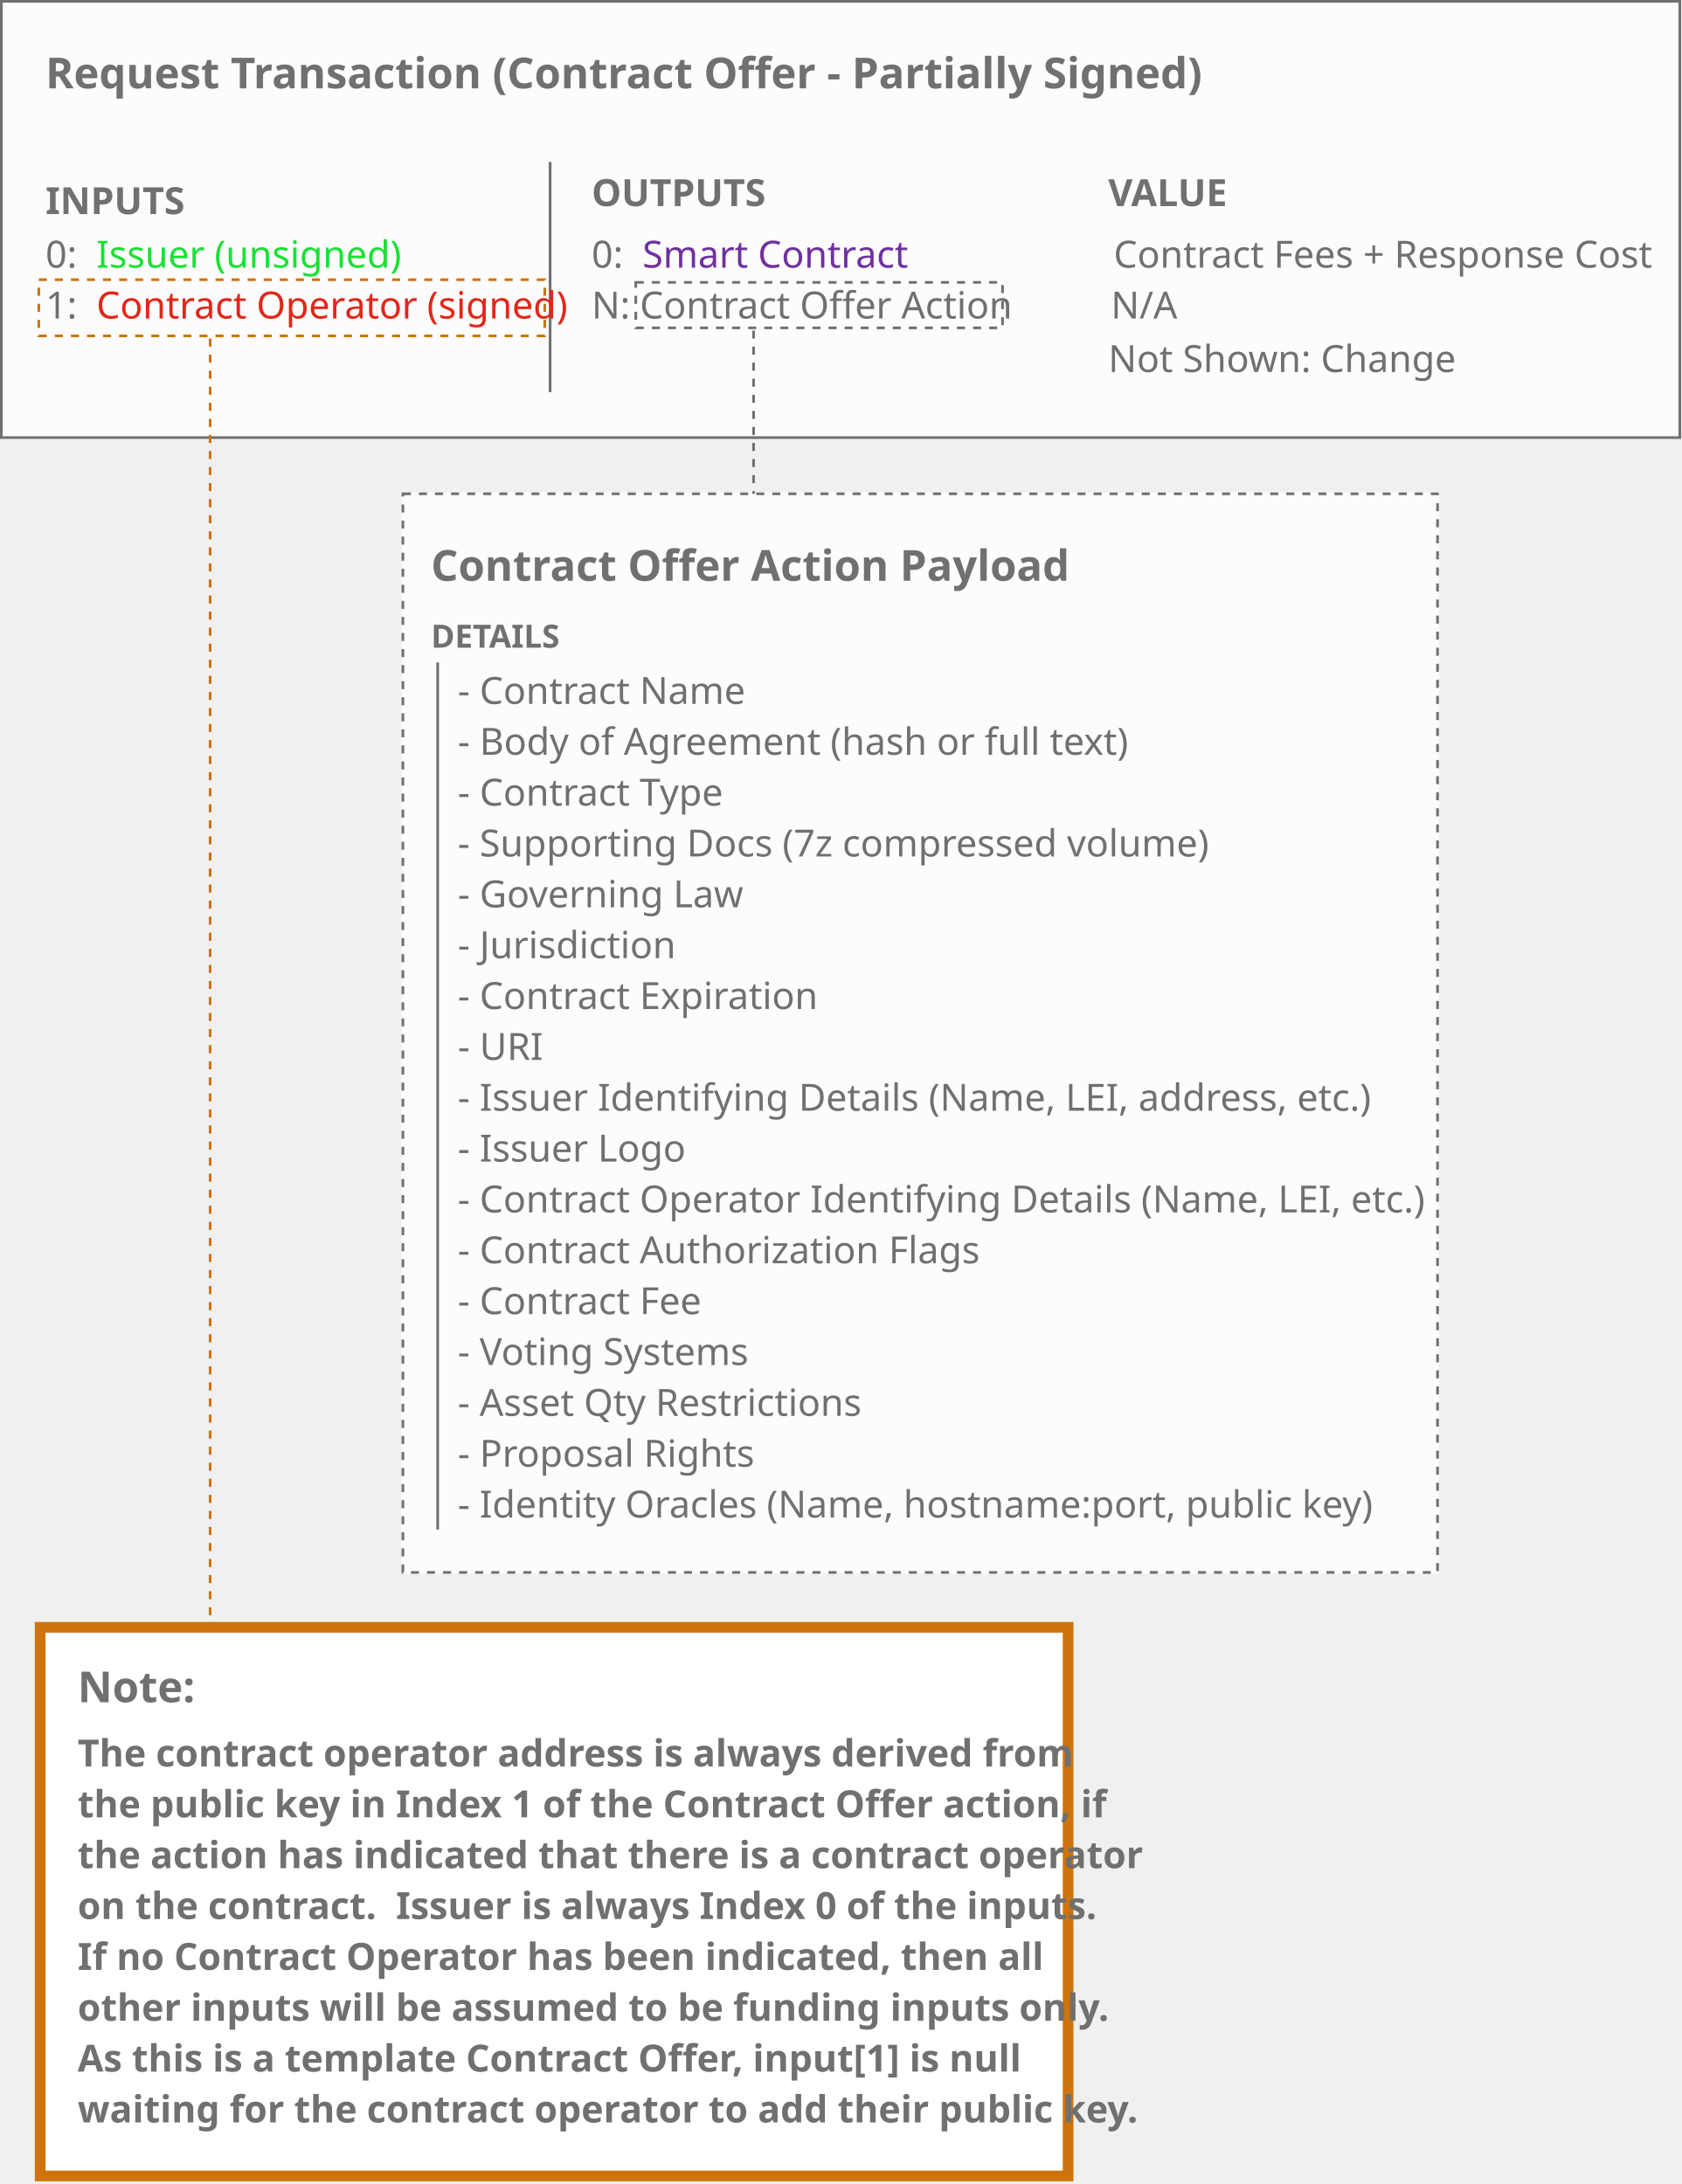
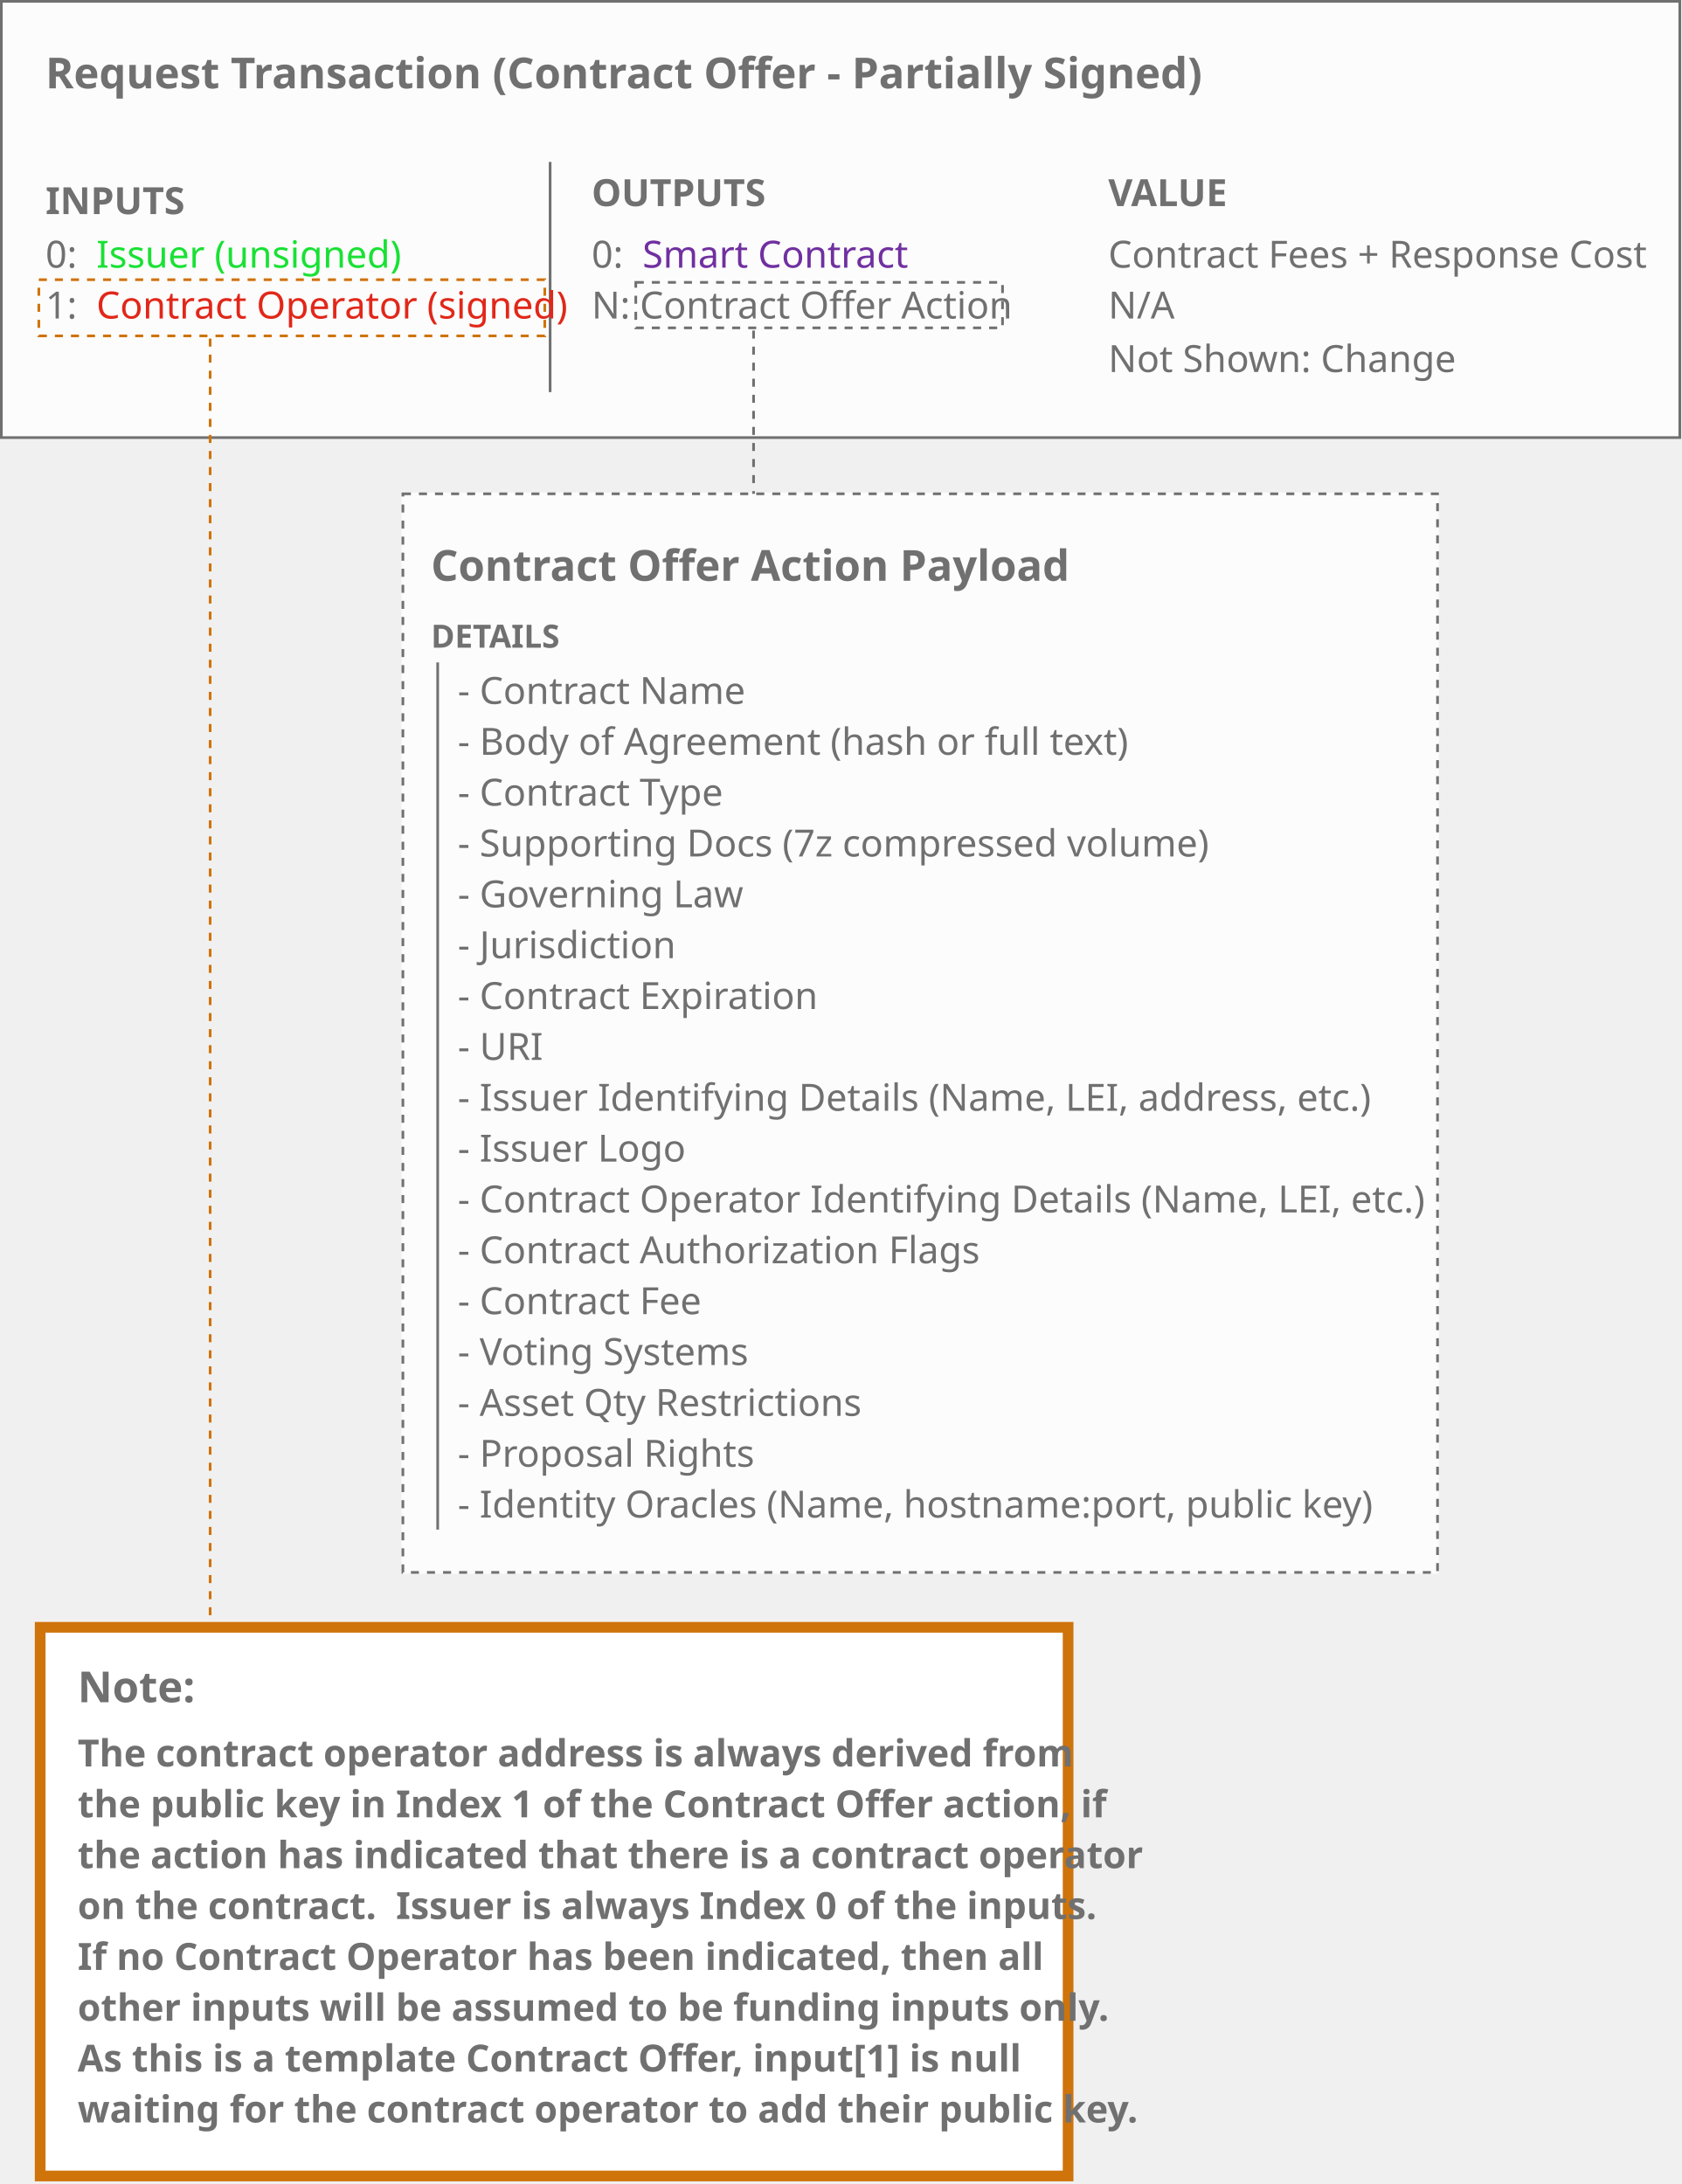
<svg xmlns="http://www.w3.org/2000/svg" width="628" height="816" viewBox="0 0 628 816">
  <g id="contract-offer-action" transform="translate(-10799 901)">
    <g id="Rectangle_316" data-name="Rectangle 316" transform="translate(10799 -901)" fill="#fcfcfc" stroke="#707070" stroke-width="1">
      <rect width="628" height="164" stroke="none" />
      <rect x="0.5" y="0.5" width="627" height="163" fill="none" />
    </g>
    <text id="Issuer_unsigned_" data-name="Issuer (unsigned)" transform="translate(10835 -801)" fill="#19e134" font-size="14" font-family="SegoeUI, Segoe UI">
      <tspan x="0" y="0">Issuer (unsigned)</tspan>
    </text>
    <text id="Request_Transaction_Contract_Offer_-_Partially_Signed_" data-name="Request Transaction (Contract Offer - Partially Signed)" transform="translate(10816 -868)" fill="#707070" font-size="16" font-family="SegoeUI-Semibold, Segoe UI" font-weight="600">
      <tspan x="0" y="0">Request Transaction (Contract Offer - Partially Signed)</tspan>
    </text>
    <line id="Line_378" data-name="Line 378" y2="86" transform="translate(11004.5 -840.5)" fill="none" stroke="#707070" stroke-width="1" />
    <text id="INPUTS" transform="translate(10816 -836)" fill="#707070" font-size="14" font-family="SegoeUI-Bold, Segoe UI" font-weight="700">
      <tspan x="0" y="15">INPUTS</tspan>
    </text>
    <text id="OUTPUTS_" data-name="OUTPUTS " transform="translate(11020 -839)" fill="#707070" font-size="14" font-family="SegoeUI-Bold, Segoe UI" font-weight="700">
      <tspan x="0" y="15">OUTPUTS </tspan>
    </text>
    <text id="_0:_" data-name="0: " transform="translate(10816 -801)" fill="#707070" font-size="14" font-family="SegoeUI, Segoe UI">
      <tspan x="0" y="0">0: </tspan>
    </text>
    <text id="VALUE" transform="translate(11213 -839)" fill="#707070" font-size="14" font-family="SegoeUI-Bold, Segoe UI" font-weight="700">
      <tspan x="0" y="15">VALUE</tspan>
    </text>
    <text id="_0:_2" data-name="0: " transform="translate(11020 -801)" fill="#707070" font-size="14" font-family="SegoeUI, Segoe UI">
      <tspan x="0" y="0">0: </tspan>
    </text>
    <text id="Smart_Contract" data-name="Smart Contract" transform="translate(11039 -801)" fill="#7030a0" font-size="14" font-family="SegoeUI, Segoe UI">
      <tspan x="0" y="0">Smart Contract</tspan>
    </text>
-     <text id="Contract_Fees_Response_Cost_" data-name="Contract Fees + Response Cost " transform="translate(11215 -801)" fill="#707070" font-size="14" font-family="SegoeUI, Segoe UI">
+     <text id="Contract_Fees_Response_Cost_" data-name="Contract Fees + Response Cost " transform="translate(11213 -801)" fill="#707070" font-size="14" font-family="SegoeUI, Segoe UI">
      <tspan x="0" y="0">Contract Fees + Response Cost </tspan>
    </text>
    <g id="Rectangle_317" data-name="Rectangle 317" transform="translate(11036 -796)" fill="none" stroke="#707070" stroke-width="1" stroke-dasharray="3">
      <rect width="138" height="18" stroke="none" />
      <rect x="0.5" y="0.5" width="137" height="17" fill="none" />
    </g>
    <text id="N:_" data-name="N: " transform="translate(11020 -782)" fill="#707070" font-size="14" font-family="SegoeUI, Segoe UI">
      <tspan x="0" y="0">N: </tspan>
    </text>
    <text id="Contract_Offer_Action" data-name="Contract Offer Action" transform="translate(11038 -782)" fill="#707070" font-size="14" font-family="SegoeUI, Segoe UI">
      <tspan x="0" y="0">Contract Offer Action</tspan>
    </text>
-     <text id="N_A" data-name="N/A" transform="translate(11214 -782)" fill="#707070" font-size="14" font-family="SegoeUI, Segoe UI">
+     <text id="N_A" data-name="N/A" transform="translate(11213 -782)" fill="#707070" font-size="14" font-family="SegoeUI, Segoe UI">
      <tspan x="0" y="0">N/A</tspan>
    </text>
    <g id="Rectangle_318" data-name="Rectangle 318" transform="translate(10949 -717)" fill="#fcfcfc" stroke="#707070" stroke-width="1" stroke-dasharray="3">
      <rect width="387.499" height="404" stroke="none" />
      <rect x="0.5" y="0.5" width="386.499" height="403" fill="none" />
    </g>
    <text id="Contract_Offer_Action_Payload" data-name="Contract Offer Action Payload" transform="translate(10960 -684)" fill="#707070" font-size="16" font-family="SegoeUI-Semibold, Segoe UI" font-weight="600">
      <tspan x="0" y="0">Contract Offer Action Payload</tspan>
    </text>
    <line id="Line_379" data-name="Line 379" y2="61" transform="translate(11080.5 -777.5)" fill="none" stroke="#707070" stroke-width="1" stroke-dasharray="3" />
    <text id="Not_Shown:_Change" data-name="Not Shown: Change" transform="translate(11213 -762)" fill="#707070" font-size="14" font-family="SegoeUI, Segoe UI">
      <tspan x="0" y="0">Not Shown: Change</tspan>
    </text>
    <line id="Line_380" data-name="Line 380" y2="324" transform="translate(10962.5 -653.5)" fill="none" stroke="#707070" stroke-width="1" />
    <text id="DETAILS" transform="translate(10960 -672)" fill="#707070" font-size="12" font-family="SegoeUI-Bold, Segoe UI" font-weight="700">
      <tspan x="0" y="13">DETAILS</tspan>
    </text>
    <text id="_-_Contract_Name_-_Body_of_Agreement_hash_or_full_text_-_Contract_Type_-_Supporting_Docs_7z_compressed_volume_-_Governing_Law_-_Jurisdiction_-_Contract_Expiration_-_URI_-_Issuer_Identifying_Details_Name_LEI_address_etc._-_Issuer_Logo_-_Contract_Ope" data-name="- Contract Name - Body of Agreement (hash or full text) - Contract Type - Supporting Docs (7z compressed volume) - Governing Law - Jurisdiction - Contract Expiration - URI - Issuer Identifying Details (Name, LEI, address, etc.) - Issuer Logo - Contract Ope" transform="translate(10970 -638)" fill="#707070" font-size="14" font-family="SegoeUI, Segoe UI">
      <tspan x="0" y="0">- Contract Name</tspan>
      <tspan x="0" y="19">- Body of Agreement (hash or full text)</tspan>
      <tspan x="0" y="38">- Contract Type</tspan>
      <tspan x="0" y="57">- Supporting Docs (7z compressed volume)</tspan>
      <tspan x="0" y="76">- Governing Law</tspan>
      <tspan x="0" y="95">- Jurisdiction</tspan>
      <tspan x="0" y="114">- Contract Expiration</tspan>
      <tspan x="0" y="133">- URI</tspan>
      <tspan x="0" y="152">- Issuer Identifying Details (Name, LEI, address, etc.)</tspan>
      <tspan x="0" y="171">- Issuer Logo</tspan>
      <tspan x="0" y="190">- Contract Operator Identifying Details (Name, LEI, etc.)</tspan>
      <tspan x="0" y="209">- Contract Authorization Flags</tspan>
      <tspan x="0" y="228">- Contract Fee</tspan>
      <tspan x="0" y="247">- Voting Systems</tspan>
      <tspan x="0" y="266">- Asset Qty Restrictions</tspan>
      <tspan x="0" y="285">- Proposal Rights</tspan>
      <tspan x="0" y="304">- Identity Oracles (Name, hostname:port, public key)</tspan>
    </text>
    <text id="Contract_Operator_signed_" data-name="Contract Operator (signed)" transform="translate(10835 -782)" fill="#e12719" font-size="14" font-family="SegoeUI, Segoe UI">
      <tspan x="0" y="0">Contract Operator (signed)</tspan>
    </text>
    <text id="_1:_" data-name="1: " transform="translate(10816 -782)" fill="#707070" font-size="14" font-family="SegoeUI, Segoe UI">
      <tspan x="0" y="0">1: </tspan>
    </text>
    <g id="Rectangle_319" data-name="Rectangle 319" transform="translate(10812 -295)" fill="#fff" stroke="#cf730b" stroke-width="4">
      <rect width="388" height="209" stroke="none" />
      <rect x="2" y="2" width="384" height="205" fill="none" />
    </g>
    <text id="Note:" transform="translate(10828 -282)" fill="#707070" font-size="16" font-family="SegoeUI-Semibold, Segoe UI" font-weight="600">
      <tspan x="0" y="17">Note:</tspan>
    </text>
    <text id="The_contract_operator_address_is_always_derived_from_the_public_key_in_Index_1_of_the_Contract_Offer_action_if_the_action_has_indicated_that_there_is_a_contract_operator_on_the_contract._Issuer_is_always_Index_0_of_the_inputs._If_no_Contract_Operator_ha" data-name="The contract operator address is always derived from the public key in Index 1 of the Contract Offer action, if the action has indicated that there is a contract operator on the contract.  Issuer is always Index 0 of the inputs.  If no Contract Operator ha" transform="translate(10828 -256)" fill="#707070" font-size="14" font-family="SegoeUI-Semibold, Segoe UI" font-weight="600">
      <tspan x="0" y="15">The contract operator address is always derived from </tspan>
      <tspan x="0" y="34">the public key in Index 1 of the Contract Offer action, if </tspan>
      <tspan x="0" y="53">the action has indicated that there is a contract operator </tspan>
      <tspan x="0" y="72" xml:space="preserve">on the contract.  Issuer is always Index 0 of the inputs.  </tspan>
      <tspan x="0" y="91">If no Contract Operator has been indicated, then all </tspan>
      <tspan x="0" y="110" xml:space="preserve">other inputs will be assumed to be funding inputs only.  </tspan>
      <tspan x="0" y="129">As this is a template Contract Offer, input[1] is null </tspan>
      <tspan x="0" y="148">waiting for the contract operator to add their public key.</tspan>
    </text>
    <line id="Line_381" data-name="Line 381" y2="480" transform="translate(10877.5 -774.5)" fill="none" stroke="#cf730b" stroke-width="1" stroke-dasharray="3" />
    <g id="Rectangle_320" data-name="Rectangle 320" transform="translate(10813 -797)" fill="none" stroke="#cf730b" stroke-width="1" stroke-dasharray="3">
      <rect width="190" height="22" stroke="none" />
      <rect x="0.5" y="0.5" width="189" height="21" fill="none" />
    </g>
  </g>
</svg>
